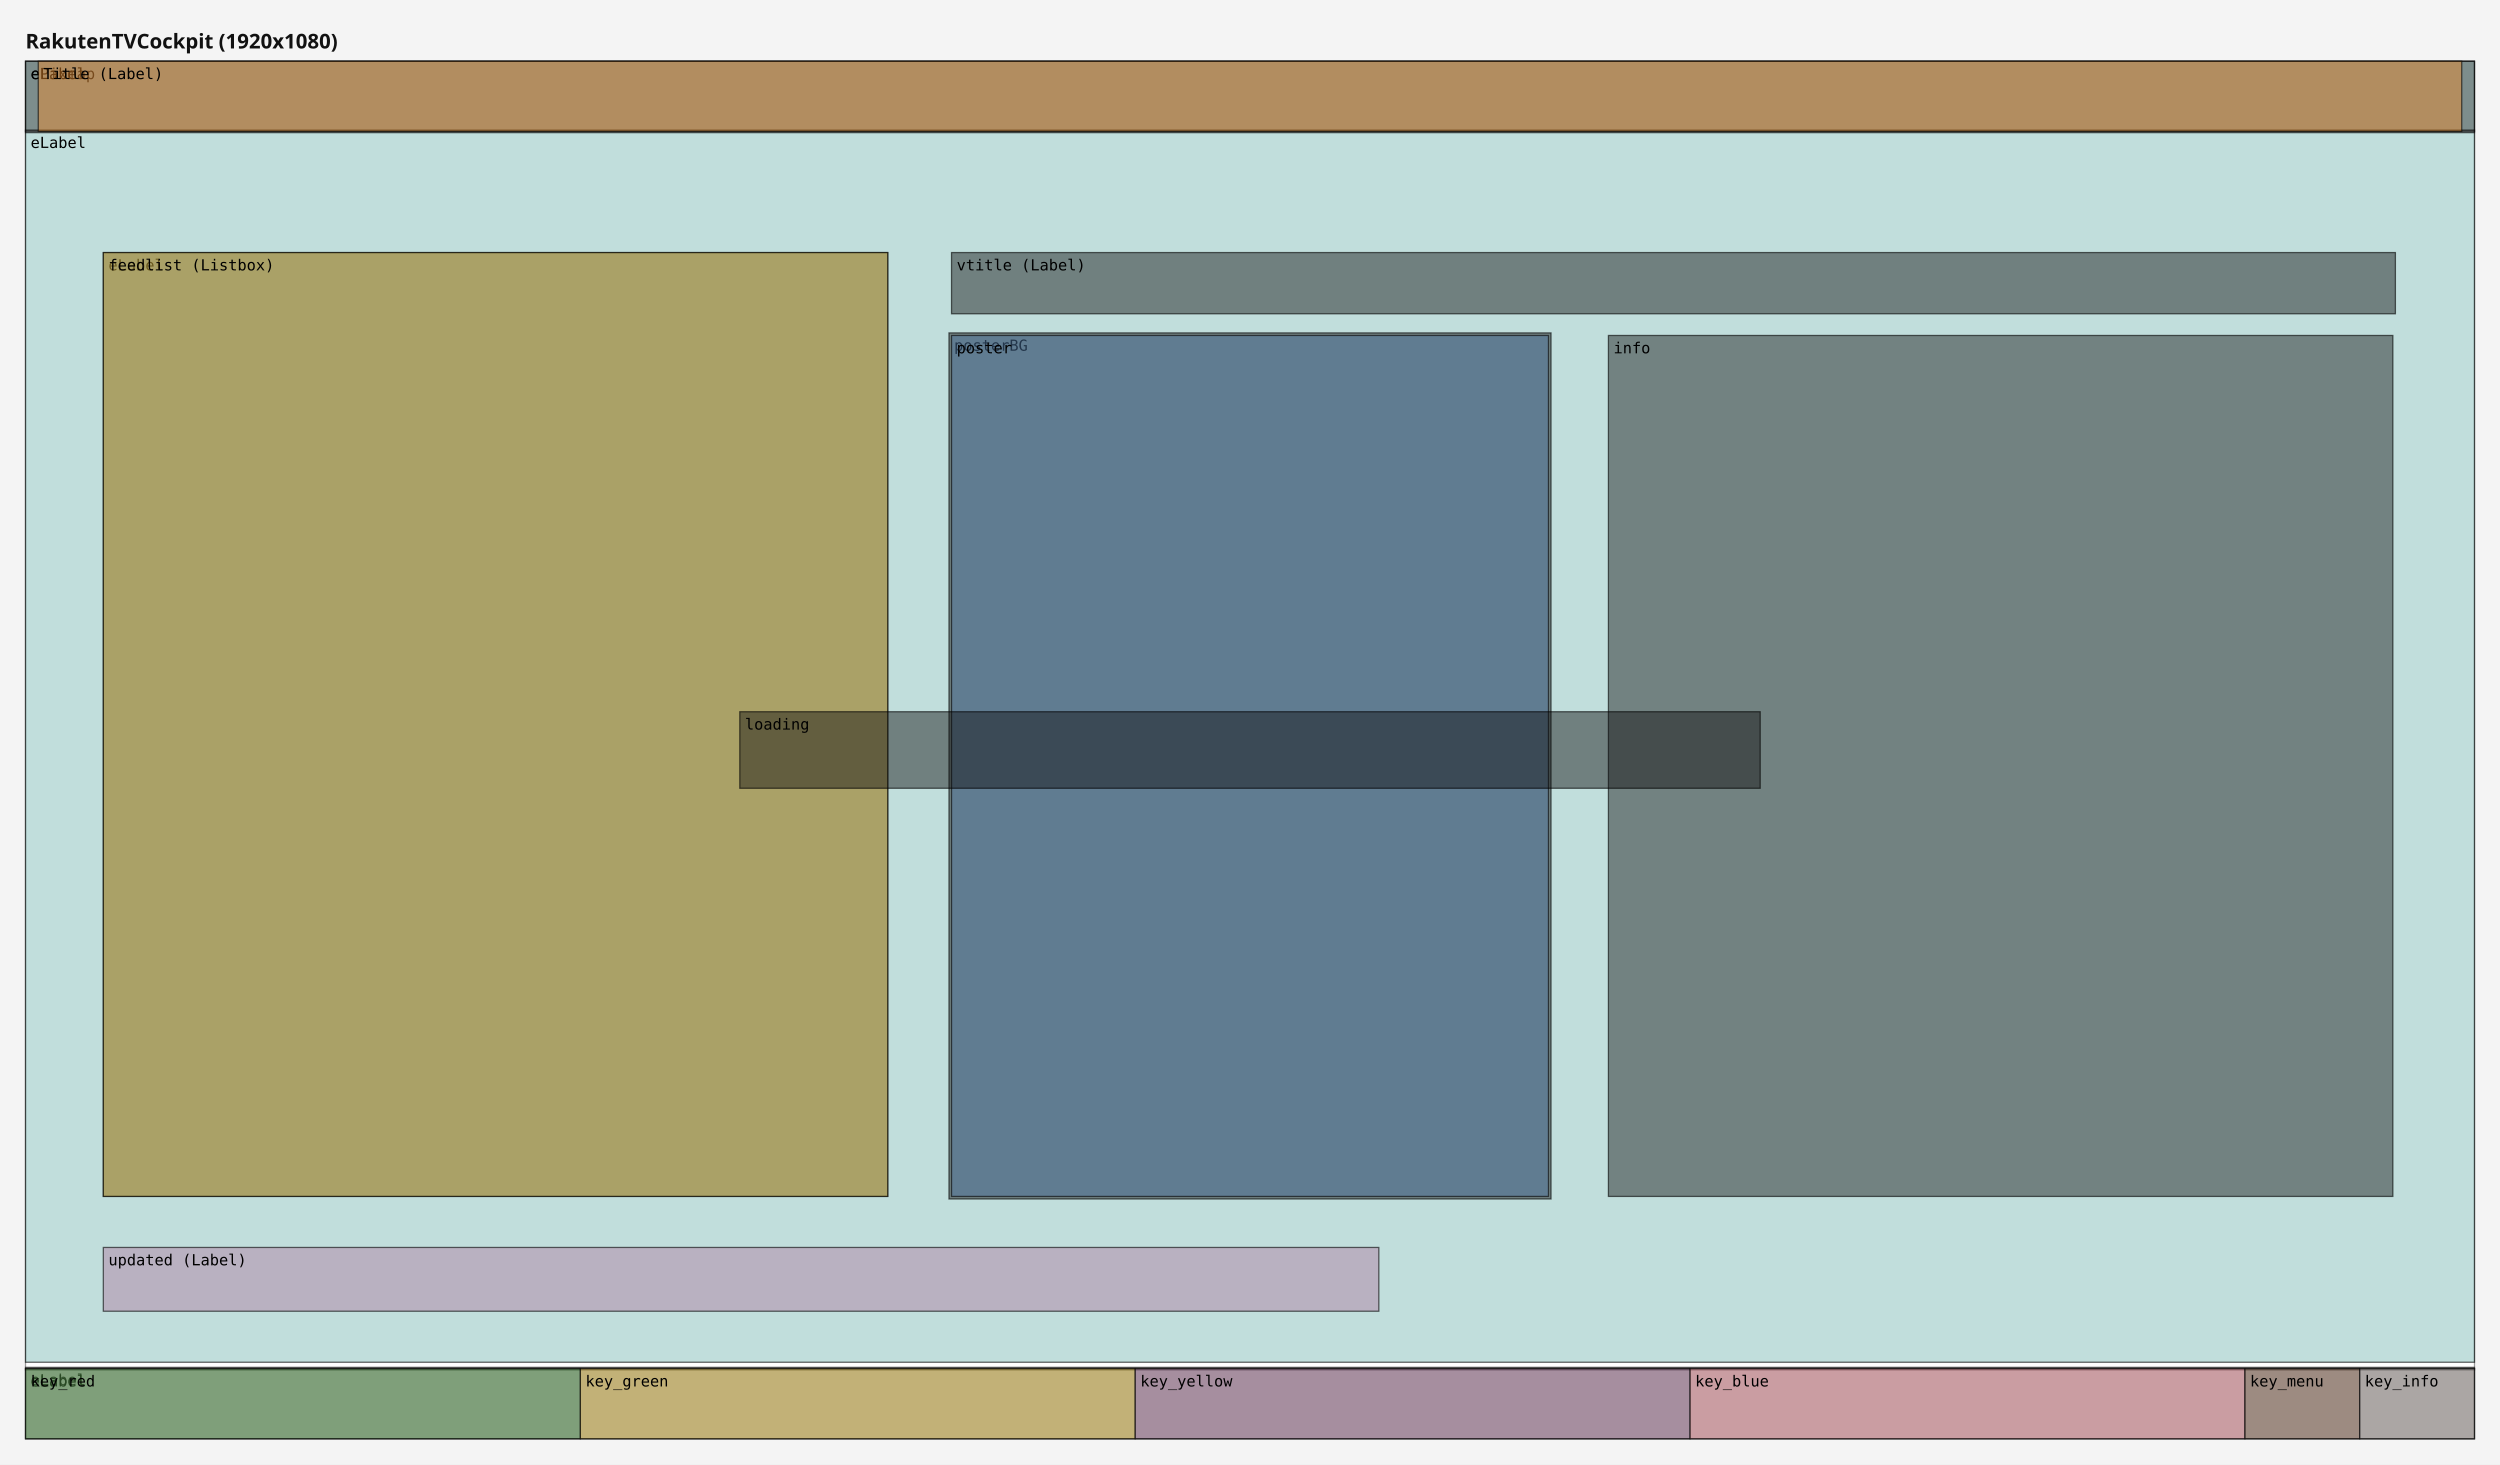
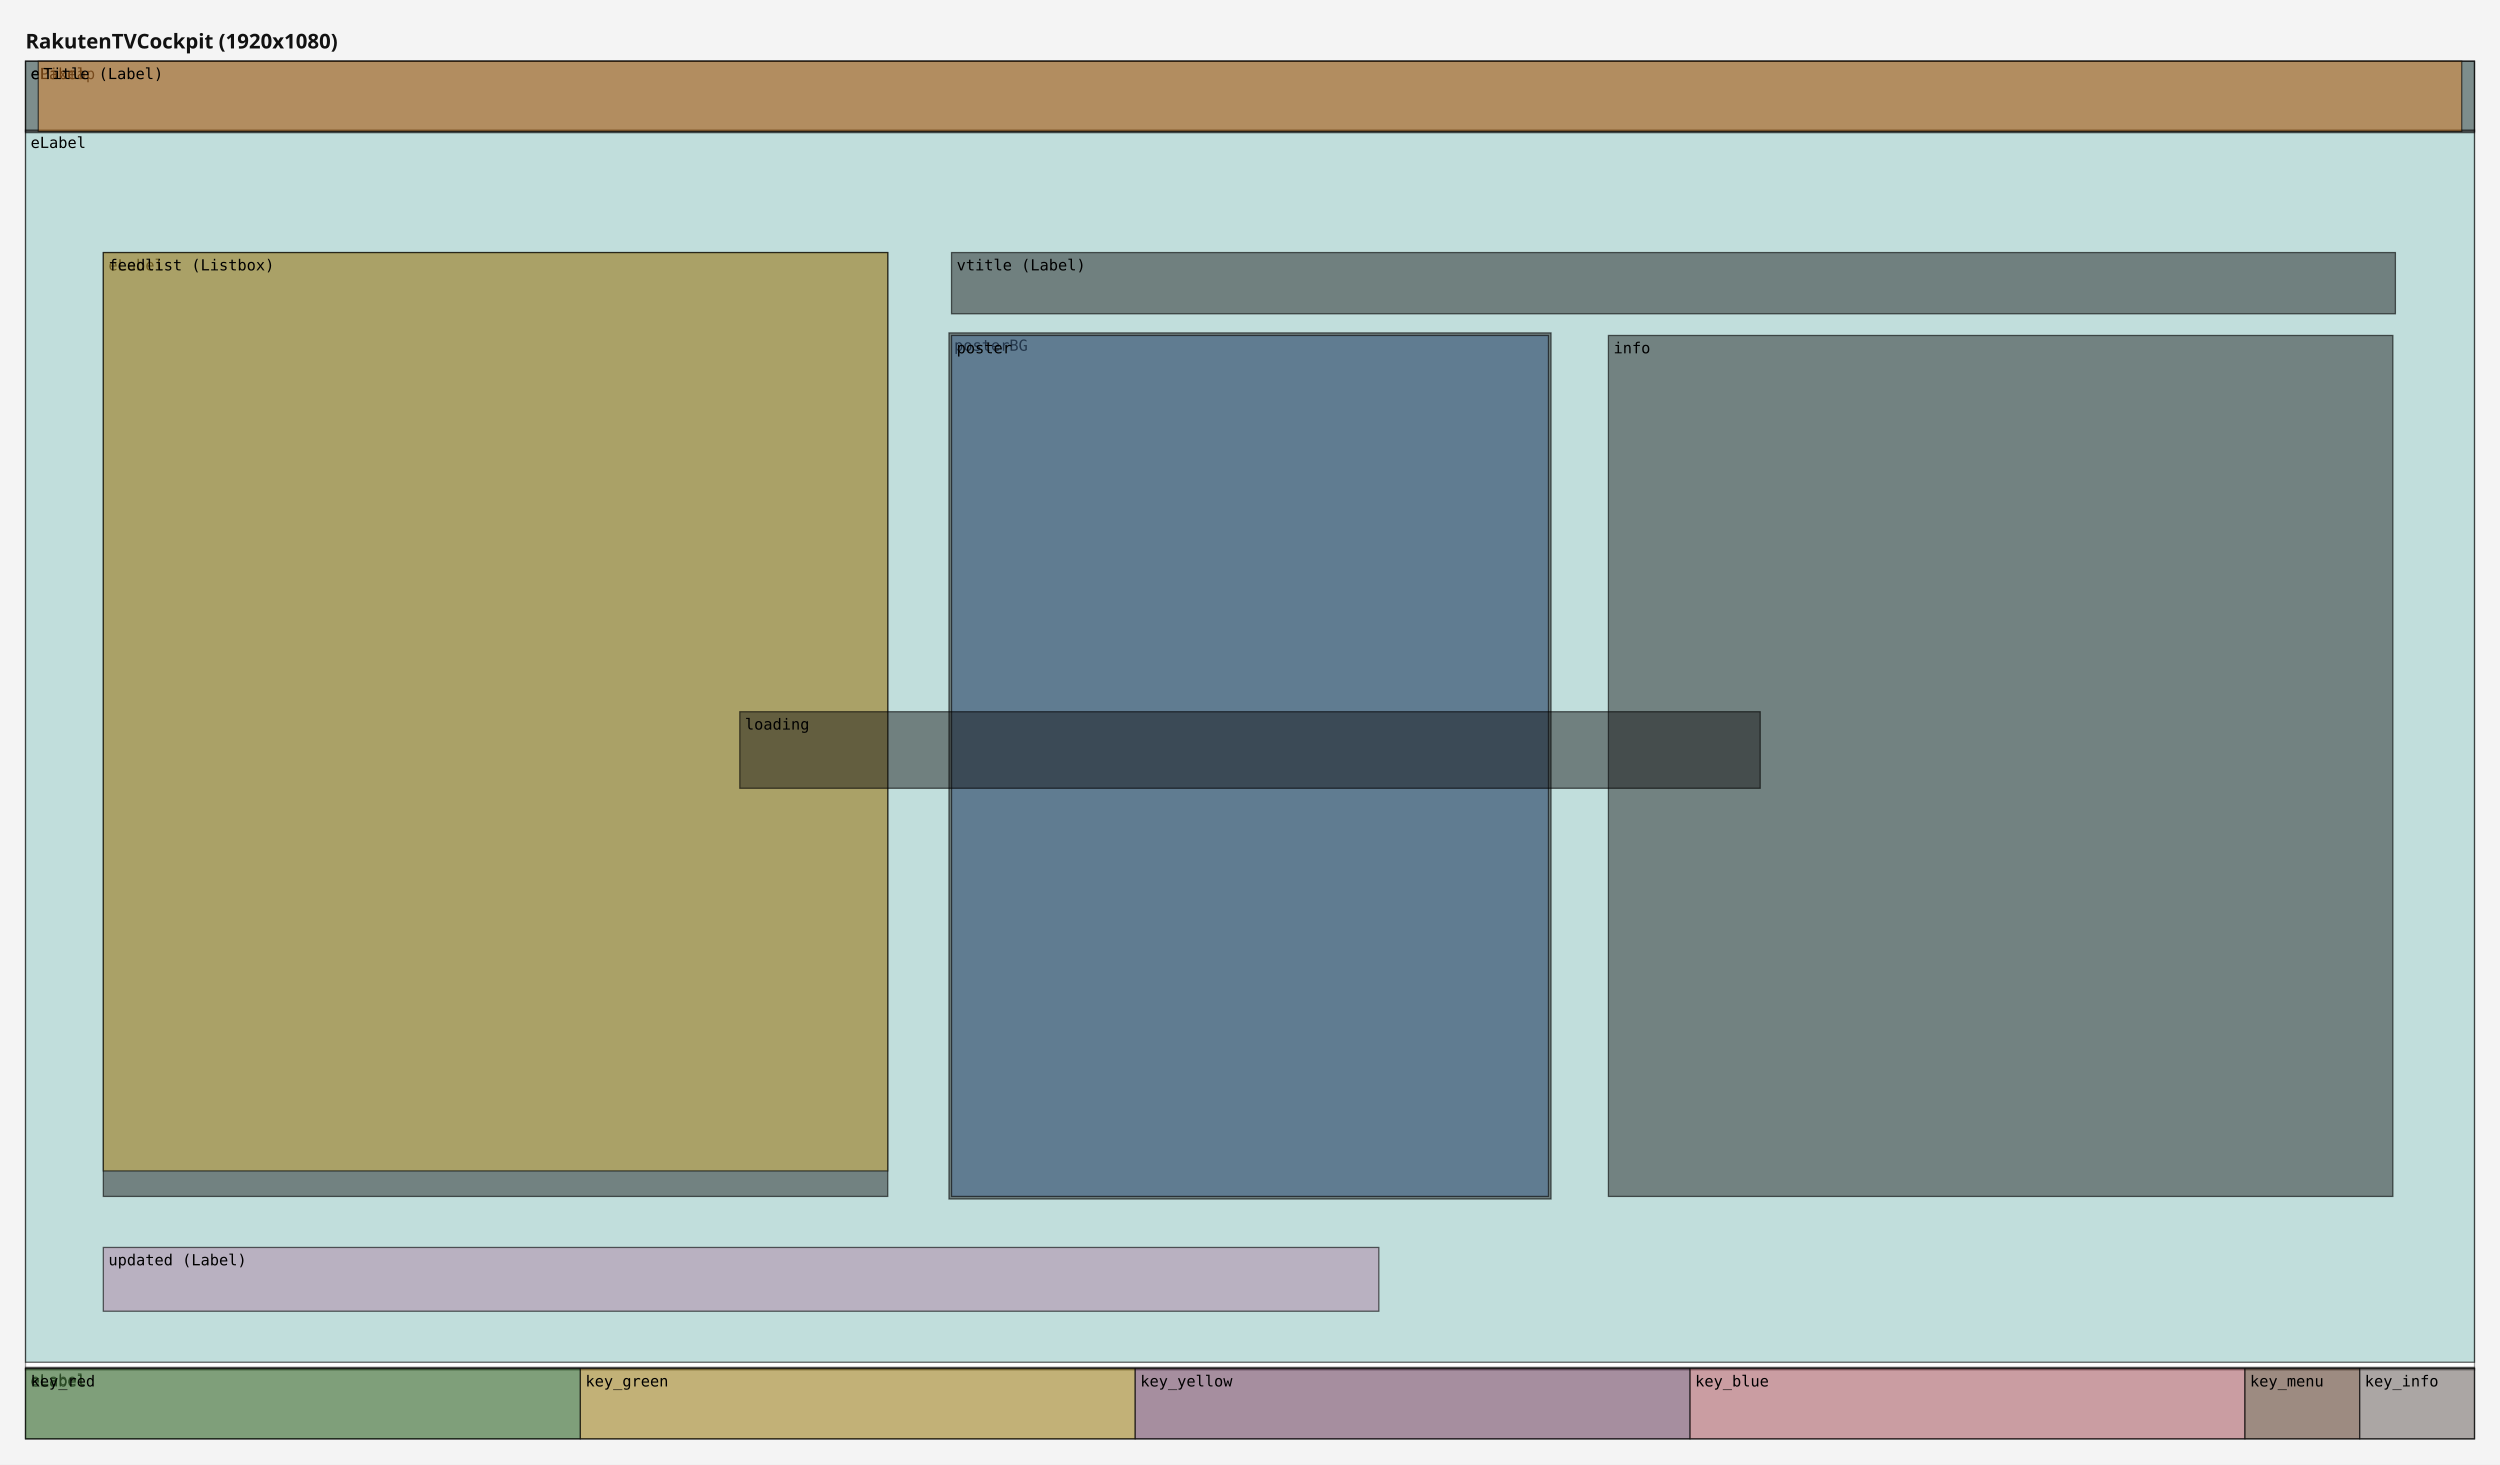
<svg xmlns="http://www.w3.org/2000/svg" width="1960" height="1148" viewBox="0 0 1960 1148">
  <rect x="0" y="0" width="1960" height="1148" fill="#f4f4f4" />
  <text x="20" y="38" font-family="sans-serif" font-size="16" font-weight="bold" fill="#111111">RakutenTVCockpit (1920x1080)</text>
  <g data-screen="0" transform="translate(20,48)">
    <rect x="0" y="0" width="1920" height="1080" fill="#ffffff" stroke="#999999" stroke-width="1" />
    <g>
      <rect data-ref="0:3" x="0" y="0" width="1920" height="1020" fill="#76b7b2" fill-opacity="0.45" stroke="#000000" stroke-opacity="0.6" stroke-width="1" />
      <text x="4" y="14" font-family="monospace" font-size="12" fill="#000000">ePixmap</text>
    </g>
    <g>
      <rect data-ref="0:0" x="0" y="0" width="1920" height="55" fill="#2c2c2c" fill-opacity="0.45" stroke="#000000" stroke-opacity="0.6" stroke-width="1" />
      <text x="4" y="14" font-family="monospace" font-size="12" fill="#000000">eLabel</text>
    </g>
    <g>
      <rect data-ref="0:2" x="0" y="54" width="1920" height="2" fill="#424242" fill-opacity="0.45" stroke="#000000" stroke-opacity="0.6" stroke-width="1" />
      <text x="4" y="68" font-family="monospace" font-size="12" fill="#000000">eLabel</text>
    </g>
    <g>
      <rect data-ref="0:12" x="0" y="1024" width="1920" height="2" fill="#424242" fill-opacity="0.45" stroke="#000000" stroke-opacity="0.6" stroke-width="1" />
      <text x="4" y="1038" font-family="monospace" font-size="12" fill="#000000">eLabel</text>
    </g>
    <g>
      <rect data-ref="0:13" x="0" y="1025" width="1920" height="55" fill="#2c2c2c" fill-opacity="0.45" stroke="#000000" stroke-opacity="0.6" stroke-width="1" />
      <text x="4" y="1039" font-family="monospace" font-size="12" fill="#000000">eLabel</text>
    </g>
    <g>
      <rect data-ref="0:1" x="10" y="0" width="1900" height="55" fill="#f28e2b" fill-opacity="0.45" stroke="#000000" stroke-opacity="0.6" stroke-width="1" />
      <text x="14" y="14" font-family="monospace" font-size="12" fill="#000000">Title (Label)</text>
    </g>
    <g>
      <rect data-ref="0:4" x="61" y="150" width="615" height="740" fill="#121212" fill-opacity="0.45" stroke="#000000" stroke-opacity="0.6" stroke-width="1" />
      <text x="65" y="164" font-family="monospace" font-size="12" fill="#000000">eLabel</text>
    </g>
    <g>
      <rect data-ref="0:14" x="0" y="1025" width="435" height="55" fill="#59a14f" fill-opacity="0.45" stroke="#000000" stroke-opacity="0.6" stroke-width="1" />
      <text x="4" y="1039" font-family="monospace" font-size="12" fill="#000000">key_red</text>
    </g>
    <g>
      <rect data-ref="0:15" x="435" y="1025" width="435" height="55" fill="#edc948" fill-opacity="0.45" stroke="#000000" stroke-opacity="0.6" stroke-width="1" />
      <text x="439" y="1039" font-family="monospace" font-size="12" fill="#000000">key_green</text>
    </g>
    <g>
      <rect data-ref="0:16" x="870" y="1025" width="435" height="55" fill="#b07aa1" fill-opacity="0.45" stroke="#000000" stroke-opacity="0.6" stroke-width="1" />
      <text x="874" y="1039" font-family="monospace" font-size="12" fill="#000000">key_yellow</text>
    </g>
    <g>
      <rect data-ref="0:17" x="1305" y="1025" width="435" height="55" fill="#ff9da7" fill-opacity="0.45" stroke="#000000" stroke-opacity="0.6" stroke-width="1" />
      <text x="1309" y="1039" font-family="monospace" font-size="12" fill="#000000">key_blue</text>
    </g>
    <g>
      <rect data-ref="0:18" x="1740" y="1025" width="90" height="55" fill="#9c755f" fill-opacity="0.45" stroke="#000000" stroke-opacity="0.6" stroke-width="1" />
      <text x="1744" y="1039" font-family="monospace" font-size="12" fill="#000000">key_menu</text>
    </g>
    <g>
      <rect data-ref="0:19" x="1830" y="1025" width="90" height="55" fill="#bab0ac" fill-opacity="0.45" stroke="#000000" stroke-opacity="0.6" stroke-width="1" />
      <text x="1834" y="1039" font-family="monospace" font-size="12" fill="#000000">key_info</text>
    </g>
    <g>
      <rect data-ref="0:9" x="724" y="213" width="472" height="679" fill="#0e0e0e" fill-opacity="0.45" stroke="#000000" stroke-opacity="0.6" stroke-width="1" />
      <text x="728" y="227" font-family="monospace" font-size="12" fill="#000000">posterBG</text>
    </g>
    <g>
-       <rect data-ref="0:5" x="61" y="150" width="615" height="740" fill="#edc948" fill-opacity="0.45" stroke="#000000" stroke-opacity="0.6" stroke-width="1" />
+       <rect data-ref="0:5" x="61" y="150" width="615" height="720" fill="#edc948" fill-opacity="0.45" stroke="#000000" stroke-opacity="0.6" stroke-width="1" />
      <text x="65" y="164" font-family="monospace" font-size="12" fill="#000000">feedlist (Listbox)</text>
    </g>
    <g>
      <rect data-ref="0:6" x="61" y="930" width="1000" height="50" fill="#b07aa1" fill-opacity="0.45" stroke="#000000" stroke-opacity="0.6" stroke-width="1" />
      <text x="65" y="944" font-family="monospace" font-size="12" fill="#000000">updated (Label)</text>
    </g>
    <g>
      <rect data-ref="0:8" x="726" y="150" width="1132" height="48" fill="#0e0e0e" fill-opacity="0.45" stroke="#000000" stroke-opacity="0.6" stroke-width="1" />
      <text x="730" y="164" font-family="monospace" font-size="12" fill="#000000">vtitle (Label)</text>
    </g>
    <g>
      <rect data-ref="0:10" x="726" y="215" width="468" height="675" fill="#4e79a7" fill-opacity="0.45" stroke="#000000" stroke-opacity="0.6" stroke-width="1" />
      <text x="730" y="229" font-family="monospace" font-size="12" fill="#000000">poster</text>
    </g>
    <g>
      <rect data-ref="0:11" x="1241" y="215" width="615" height="675" fill="#121212" fill-opacity="0.45" stroke="#000000" stroke-opacity="0.6" stroke-width="1" />
      <text x="1245" y="229" font-family="monospace" font-size="12" fill="#000000">info</text>
    </g>
    <g>
      <rect data-ref="0:7" x="560" y="510" width="800" height="60" fill="#0e0e0e" fill-opacity="0.45" stroke="#000000" stroke-opacity="0.6" stroke-width="1" />
      <text x="564" y="524" font-family="monospace" font-size="12" fill="#000000">loading</text>
    </g>
  </g>
</svg>
